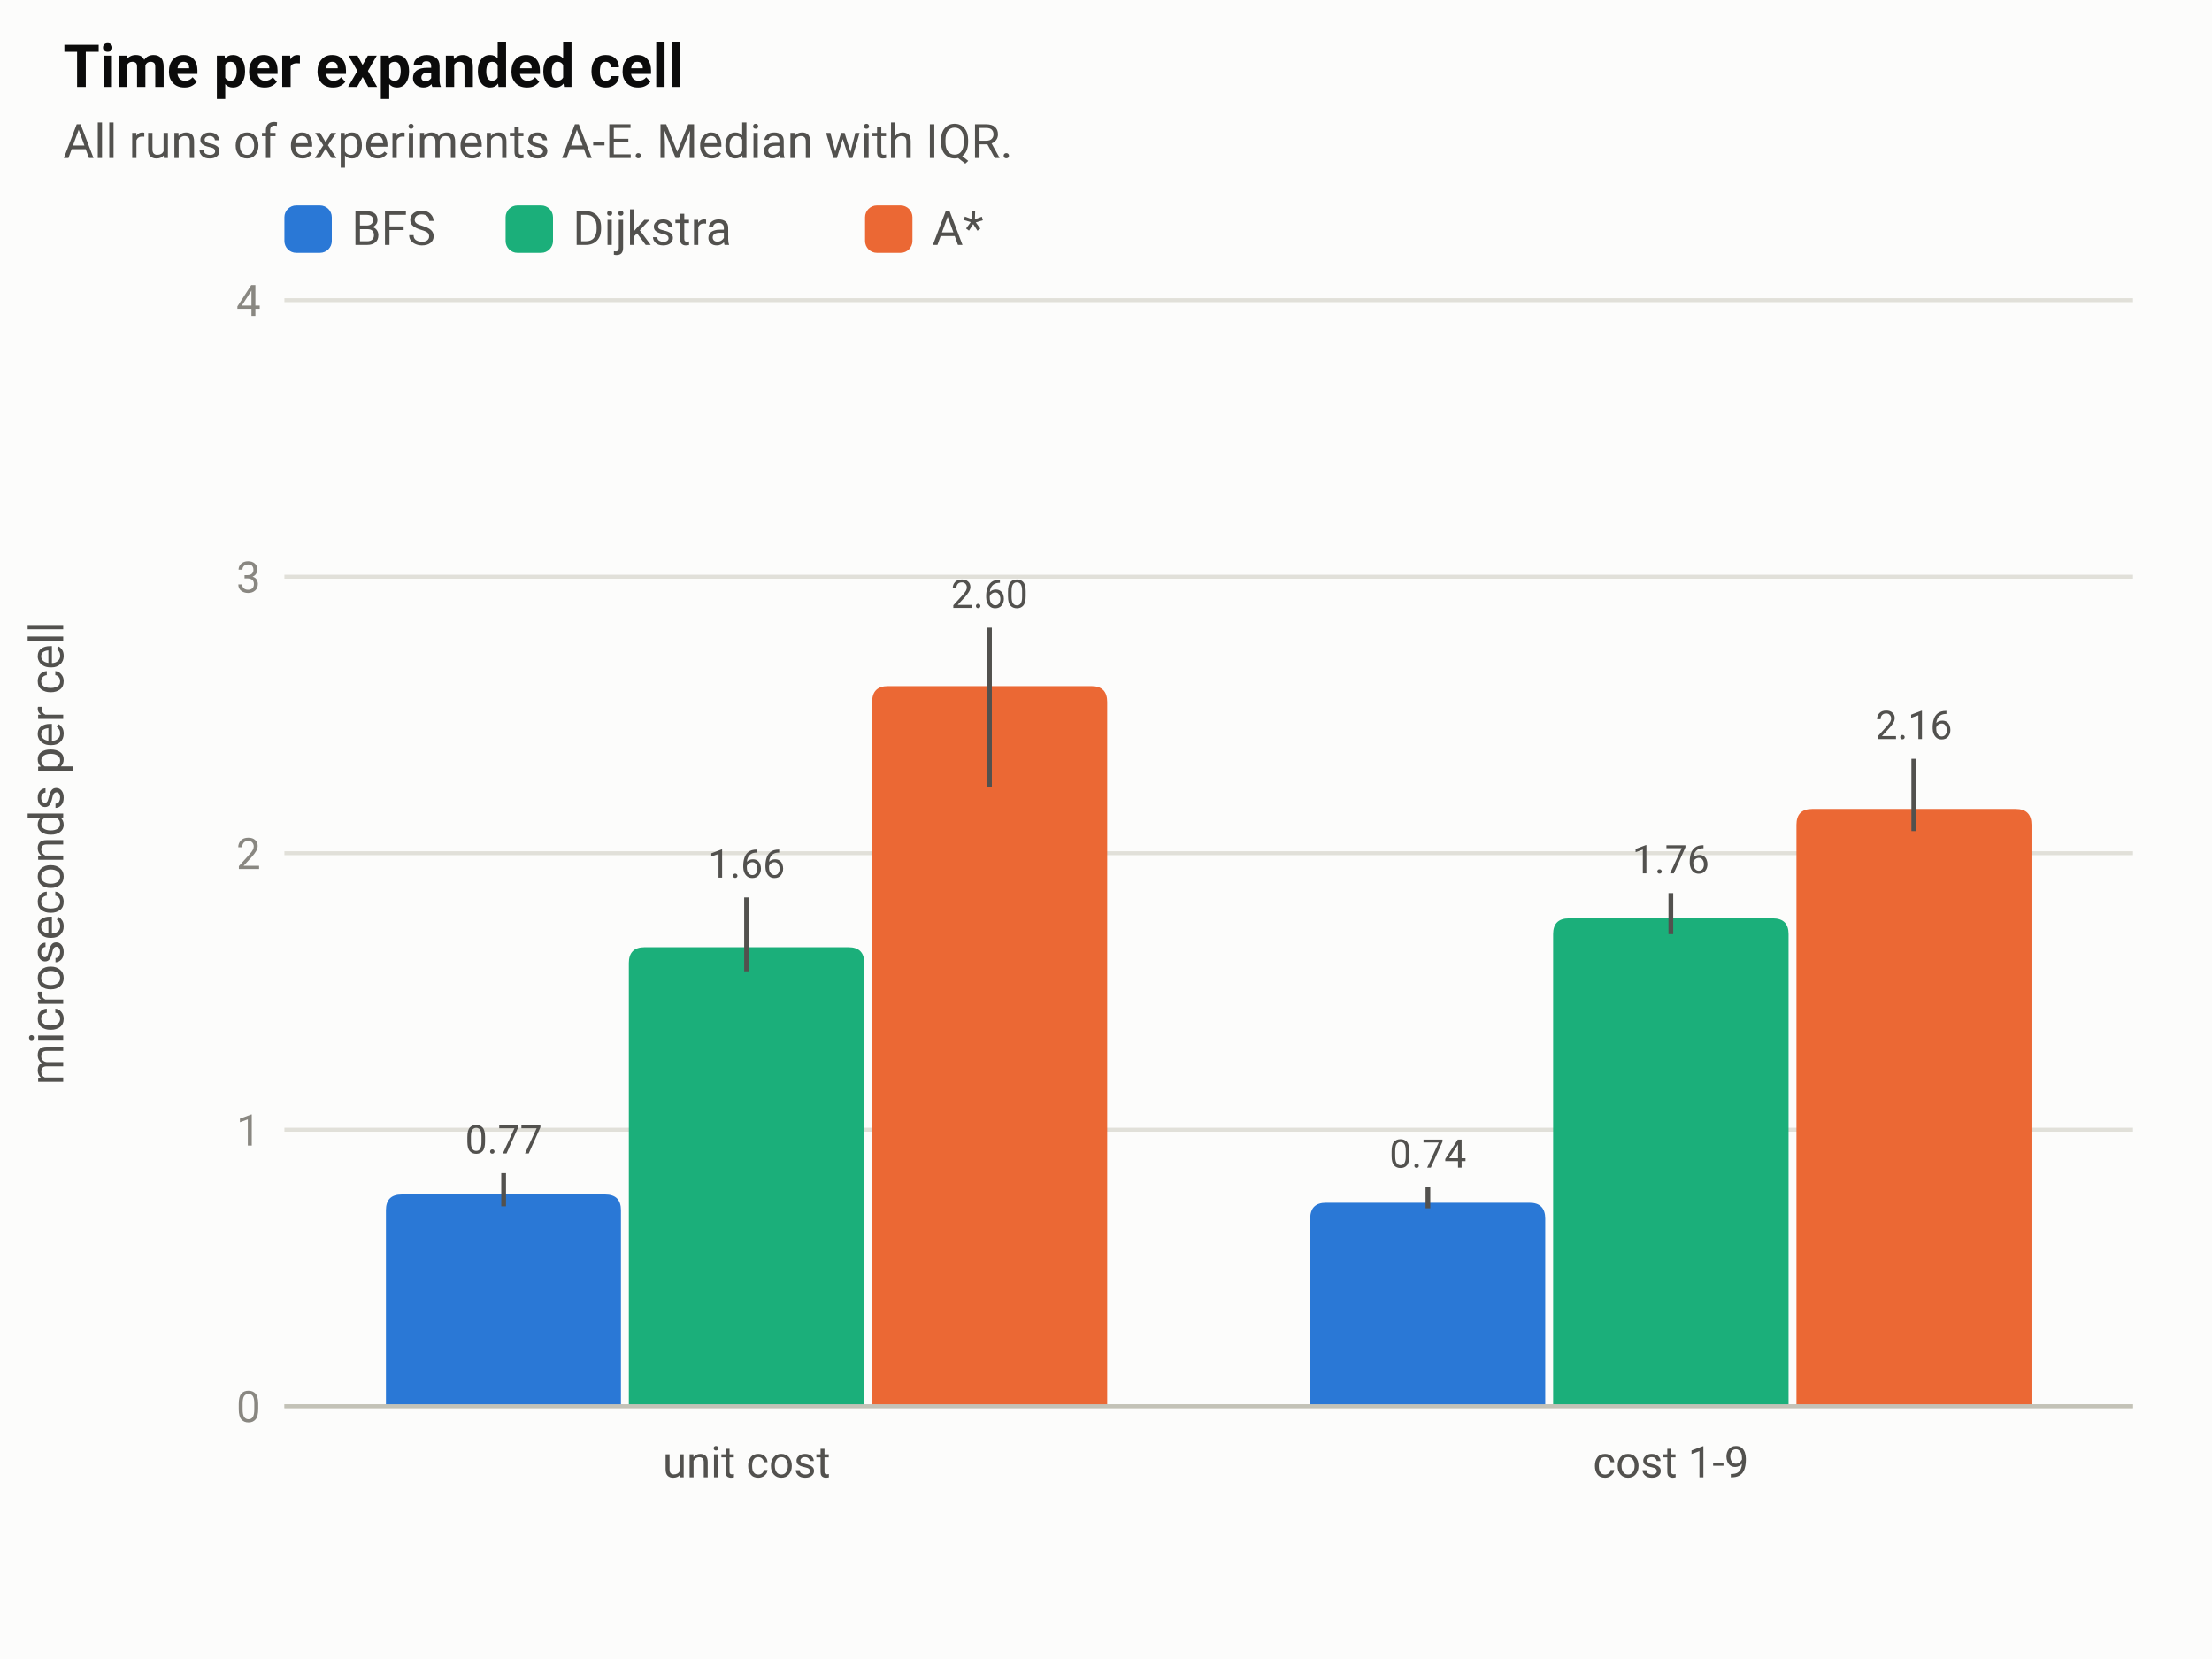
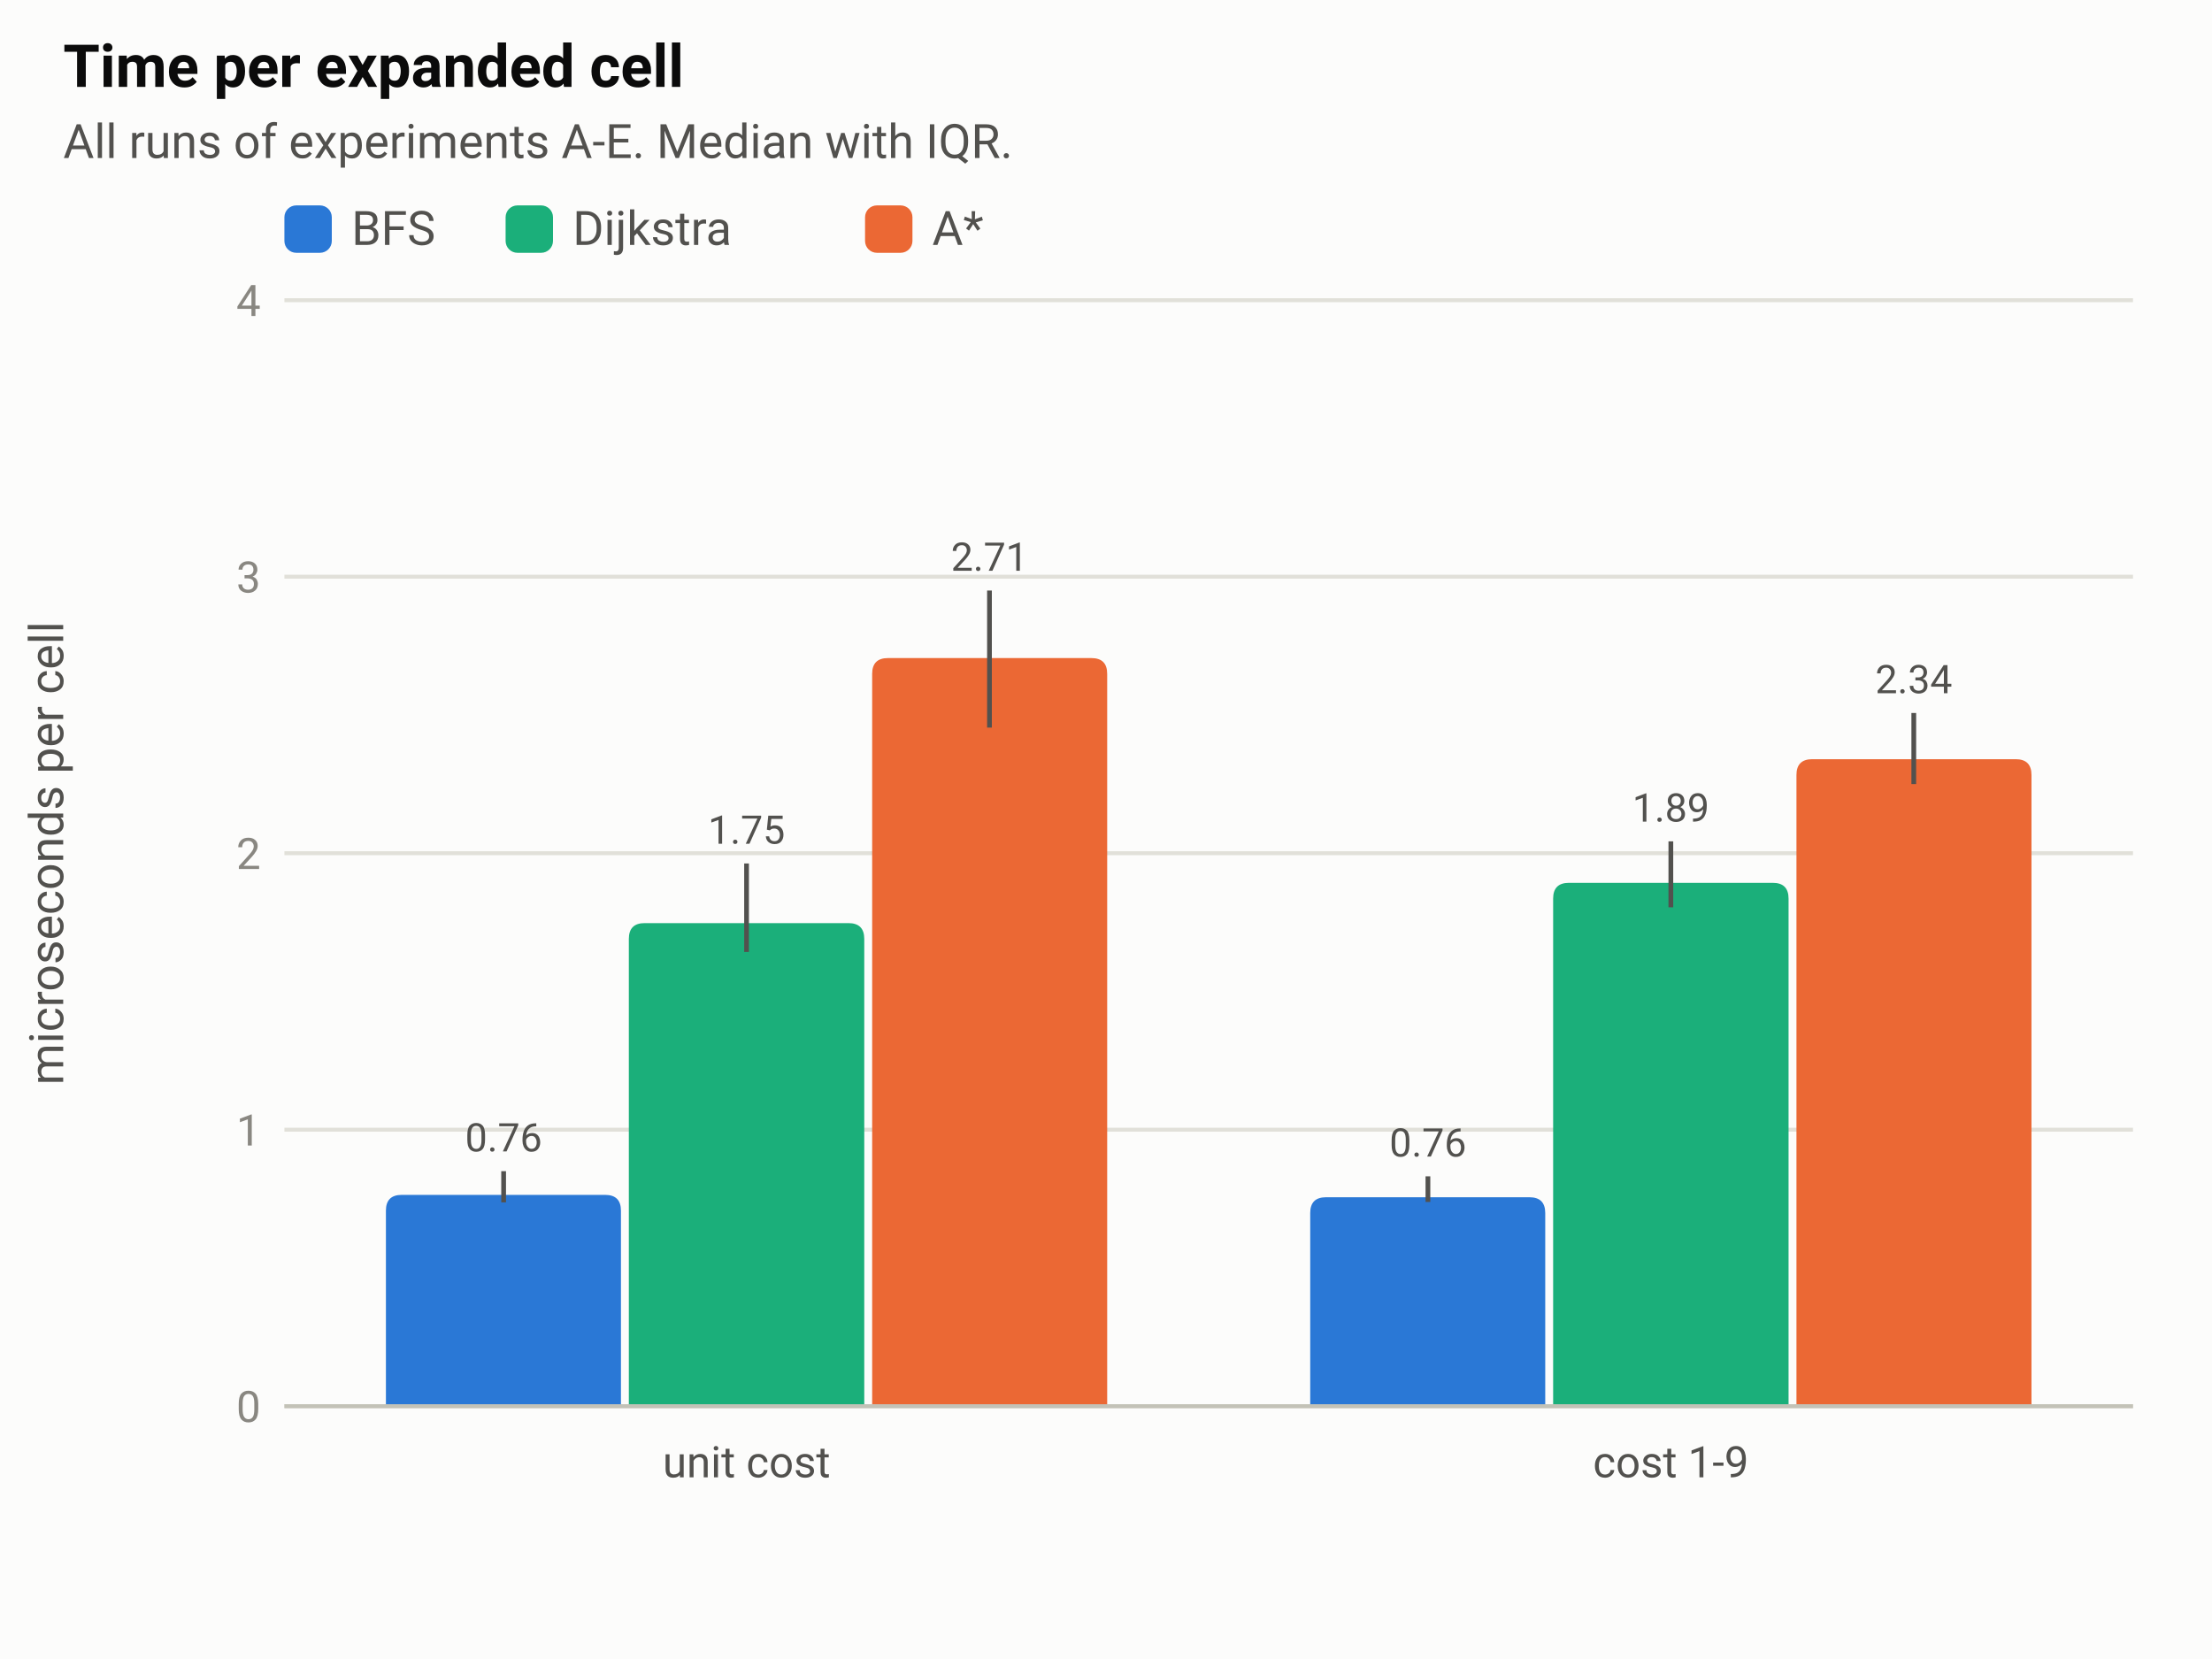
<svg xmlns="http://www.w3.org/2000/svg" width="560" height="420" viewBox="0 0 560 420" font-family="system-ui, -apple-system, 'Segoe UI', Roboto, Helvetica, Arial, sans-serif">
  <rect width="100%" height="100%" fill="#fcfcfb" />
  <text x="16.0" y="22.0" font-size="15" fill="#0b0b0b" text-anchor="start" font-weight="600">Time per expanded cell</text>
  <text x="16.0" y="40.0" font-size="12" fill="#52514e" text-anchor="start" font-weight="normal">All runs of experiments A-E. Median with IQR.</text>
  <line x1="72" y1="356.0" x2="540" y2="356.0" stroke="#e1e0d9" stroke-width="1" />
  <text x="66.0" y="360.0" font-size="11" fill="#898781" text-anchor="end" font-weight="normal">0</text>
  <line x1="72" y1="286.0" x2="540" y2="286.0" stroke="#e1e0d9" stroke-width="1" />
  <text x="66.0" y="290.0" font-size="11" fill="#898781" text-anchor="end" font-weight="normal">1</text>
  <line x1="72" y1="216.0" x2="540" y2="216.0" stroke="#e1e0d9" stroke-width="1" />
  <text x="66.0" y="220.0" font-size="11" fill="#898781" text-anchor="end" font-weight="normal">2</text>
  <line x1="72" y1="146.0" x2="540" y2="146.0" stroke="#e1e0d9" stroke-width="1" />
  <text x="66.0" y="150.0" font-size="11" fill="#898781" text-anchor="end" font-weight="normal">3</text>
  <line x1="72" y1="76.0" x2="540" y2="76.0" stroke="#e1e0d9" stroke-width="1" />
  <text x="66.0" y="80.0" font-size="11" fill="#898781" text-anchor="end" font-weight="normal">4</text>
  <text x="16.0" y="216.0" font-size="12" fill="#52514e" text-anchor="middle" font-weight="normal" transform="rotate(-90 16.0 216.0)">microseconds per cell</text>
-   <path d="M97.7,356.0 L97.7,306.4 Q97.7,302.4 101.7,302.4 L153.2,302.4 Q157.2,302.4 157.2,306.4 L157.2,356.0 Z" fill="#2a78d6" />
-   <line x1="127.5" y1="305.4" x2="127.5" y2="297.0" stroke="#52514e" stroke-width="1.2" />
-   <text x="127.5" y="292.0" font-size="10" fill="#52514e" text-anchor="middle" font-weight="normal">0.77</text>
-   <path d="M159.2,356.0 L159.2,243.8 Q159.2,239.8 163.2,239.8 L214.8,239.8 Q218.8,239.8 218.8,243.8 L218.8,356.0 Z" fill="#1baf7a" />
-   <line x1="189.0" y1="245.9" x2="189.0" y2="227.2" stroke="#52514e" stroke-width="1.2" />
-   <text x="189.0" y="222.2" font-size="10" fill="#52514e" text-anchor="middle" font-weight="normal">1.66</text>
-   <path d="M220.8,356.0 L220.8,177.7 Q220.8,173.7 224.8,173.7 L276.3,173.7 Q280.3,173.7 280.3,177.7 L280.3,356.0 Z" fill="#eb6834" />
-   <line x1="250.5" y1="199.2" x2="250.5" y2="158.9" stroke="#52514e" stroke-width="1.2" />
-   <text x="250.5" y="153.9" font-size="10" fill="#52514e" text-anchor="middle" font-weight="normal">2.60</text>
+   <path d="M97.7,356.0 L97.7,306.5 Q97.7,302.5 101.7,302.5 L153.2,302.5 Q157.2,302.5 157.2,306.5 L157.2,356.0 Z" fill="#2a78d6" />
+   <line x1="127.5" y1="304.4" x2="127.5" y2="296.5" stroke="#52514e" stroke-width="1.2" />
+   <text x="127.5" y="291.5" font-size="10" fill="#52514e" text-anchor="middle" font-weight="normal">0.76</text>
+   <path d="M159.2,356.0 L159.2,237.7 Q159.2,233.7 163.2,233.7 L214.8,233.7 Q218.8,233.7 218.8,237.7 L218.8,356.0 Z" fill="#1baf7a" />
+   <line x1="189.0" y1="241.0" x2="189.0" y2="218.6" stroke="#52514e" stroke-width="1.2" />
+   <text x="189.0" y="213.6" font-size="10" fill="#52514e" text-anchor="middle" font-weight="normal">1.75</text>
+   <path d="M220.8,356.0 L220.8,170.6 Q220.8,166.6 224.8,166.6 L276.3,166.6 Q280.3,166.6 280.3,170.6 L280.3,356.0 Z" fill="#eb6834" />
+   <line x1="250.5" y1="184.2" x2="250.5" y2="149.5" stroke="#52514e" stroke-width="1.2" />
+   <text x="250.5" y="144.5" font-size="10" fill="#52514e" text-anchor="middle" font-weight="normal">2.71</text>
  <text x="189.0" y="374.0" font-size="11" fill="#52514e" text-anchor="middle" font-weight="normal">unit cost</text>
-   <path d="M331.7,356.0 L331.7,308.5 Q331.7,304.5 335.7,304.5 L387.2,304.5 Q391.2,304.5 391.2,308.5 L391.2,356.0 Z" fill="#2a78d6" />
-   <line x1="361.5" y1="305.9" x2="361.5" y2="300.6" stroke="#52514e" stroke-width="1.2" />
-   <text x="361.5" y="295.6" font-size="10" fill="#52514e" text-anchor="middle" font-weight="normal">0.74</text>
-   <path d="M393.2,356.0 L393.2,236.5 Q393.2,232.5 397.2,232.5 L448.8,232.5 Q452.8,232.5 452.8,236.5 L452.8,356.0 Z" fill="#1baf7a" />
-   <line x1="423.0" y1="236.5" x2="423.0" y2="226.1" stroke="#52514e" stroke-width="1.2" />
-   <text x="423.0" y="221.1" font-size="10" fill="#52514e" text-anchor="middle" font-weight="normal">1.76</text>
-   <path d="M454.8,356.0 L454.8,208.8 Q454.8,204.8 458.8,204.8 L510.3,204.8 Q514.3,204.8 514.3,208.8 L514.3,356.0 Z" fill="#eb6834" />
-   <line x1="484.5" y1="210.4" x2="484.5" y2="192.1" stroke="#52514e" stroke-width="1.2" />
-   <text x="484.5" y="187.1" font-size="10" fill="#52514e" text-anchor="middle" font-weight="normal">2.16</text>
+   <path d="M331.7,356.0 L331.7,307.1 Q331.7,303.1 335.7,303.1 L387.2,303.1 Q391.2,303.1 391.2,307.1 L391.2,356.0 Z" fill="#2a78d6" />
+   <line x1="361.5" y1="304.3" x2="361.5" y2="297.8" stroke="#52514e" stroke-width="1.2" />
+   <text x="361.5" y="292.8" font-size="10" fill="#52514e" text-anchor="middle" font-weight="normal">0.76</text>
+   <path d="M393.2,356.0 L393.2,227.5 Q393.2,223.5 397.2,223.5 L448.8,223.5 Q452.8,223.5 452.8,227.5 L452.8,356.0 Z" fill="#1baf7a" />
+   <line x1="423.0" y1="229.7" x2="423.0" y2="213.0" stroke="#52514e" stroke-width="1.2" />
+   <text x="423.0" y="208.0" font-size="10" fill="#52514e" text-anchor="middle" font-weight="normal">1.89</text>
+   <path d="M454.8,356.0 L454.8,196.2 Q454.8,192.2 458.8,192.2 L510.3,192.2 Q514.3,192.2 514.3,196.2 L514.3,356.0 Z" fill="#eb6834" />
+   <line x1="484.5" y1="198.5" x2="484.5" y2="180.5" stroke="#52514e" stroke-width="1.2" />
+   <text x="484.5" y="175.5" font-size="10" fill="#52514e" text-anchor="middle" font-weight="normal">2.34</text>
  <text x="423.0" y="374.0" font-size="11" fill="#52514e" text-anchor="middle" font-weight="normal">cost 1-9</text>
  <line x1="72" y1="356" x2="540" y2="356" stroke="#c3c2b7" stroke-width="1" />
  <rect x="72" y="52" width="12" height="12" rx="3" fill="#2a78d6" />
  <text x="89.0" y="62.0" font-size="12" fill="#52514e" text-anchor="start" font-weight="normal">BFS</text>
  <rect x="128" y="52" width="12" height="12" rx="3" fill="#1baf7a" />
  <text x="145.0" y="62.0" font-size="12" fill="#52514e" text-anchor="start" font-weight="normal">Dijkstra</text>
  <rect x="219" y="52" width="12" height="12" rx="3" fill="#eb6834" />
  <text x="236.0" y="62.0" font-size="12" fill="#52514e" text-anchor="start" font-weight="normal">A*</text>
</svg>
